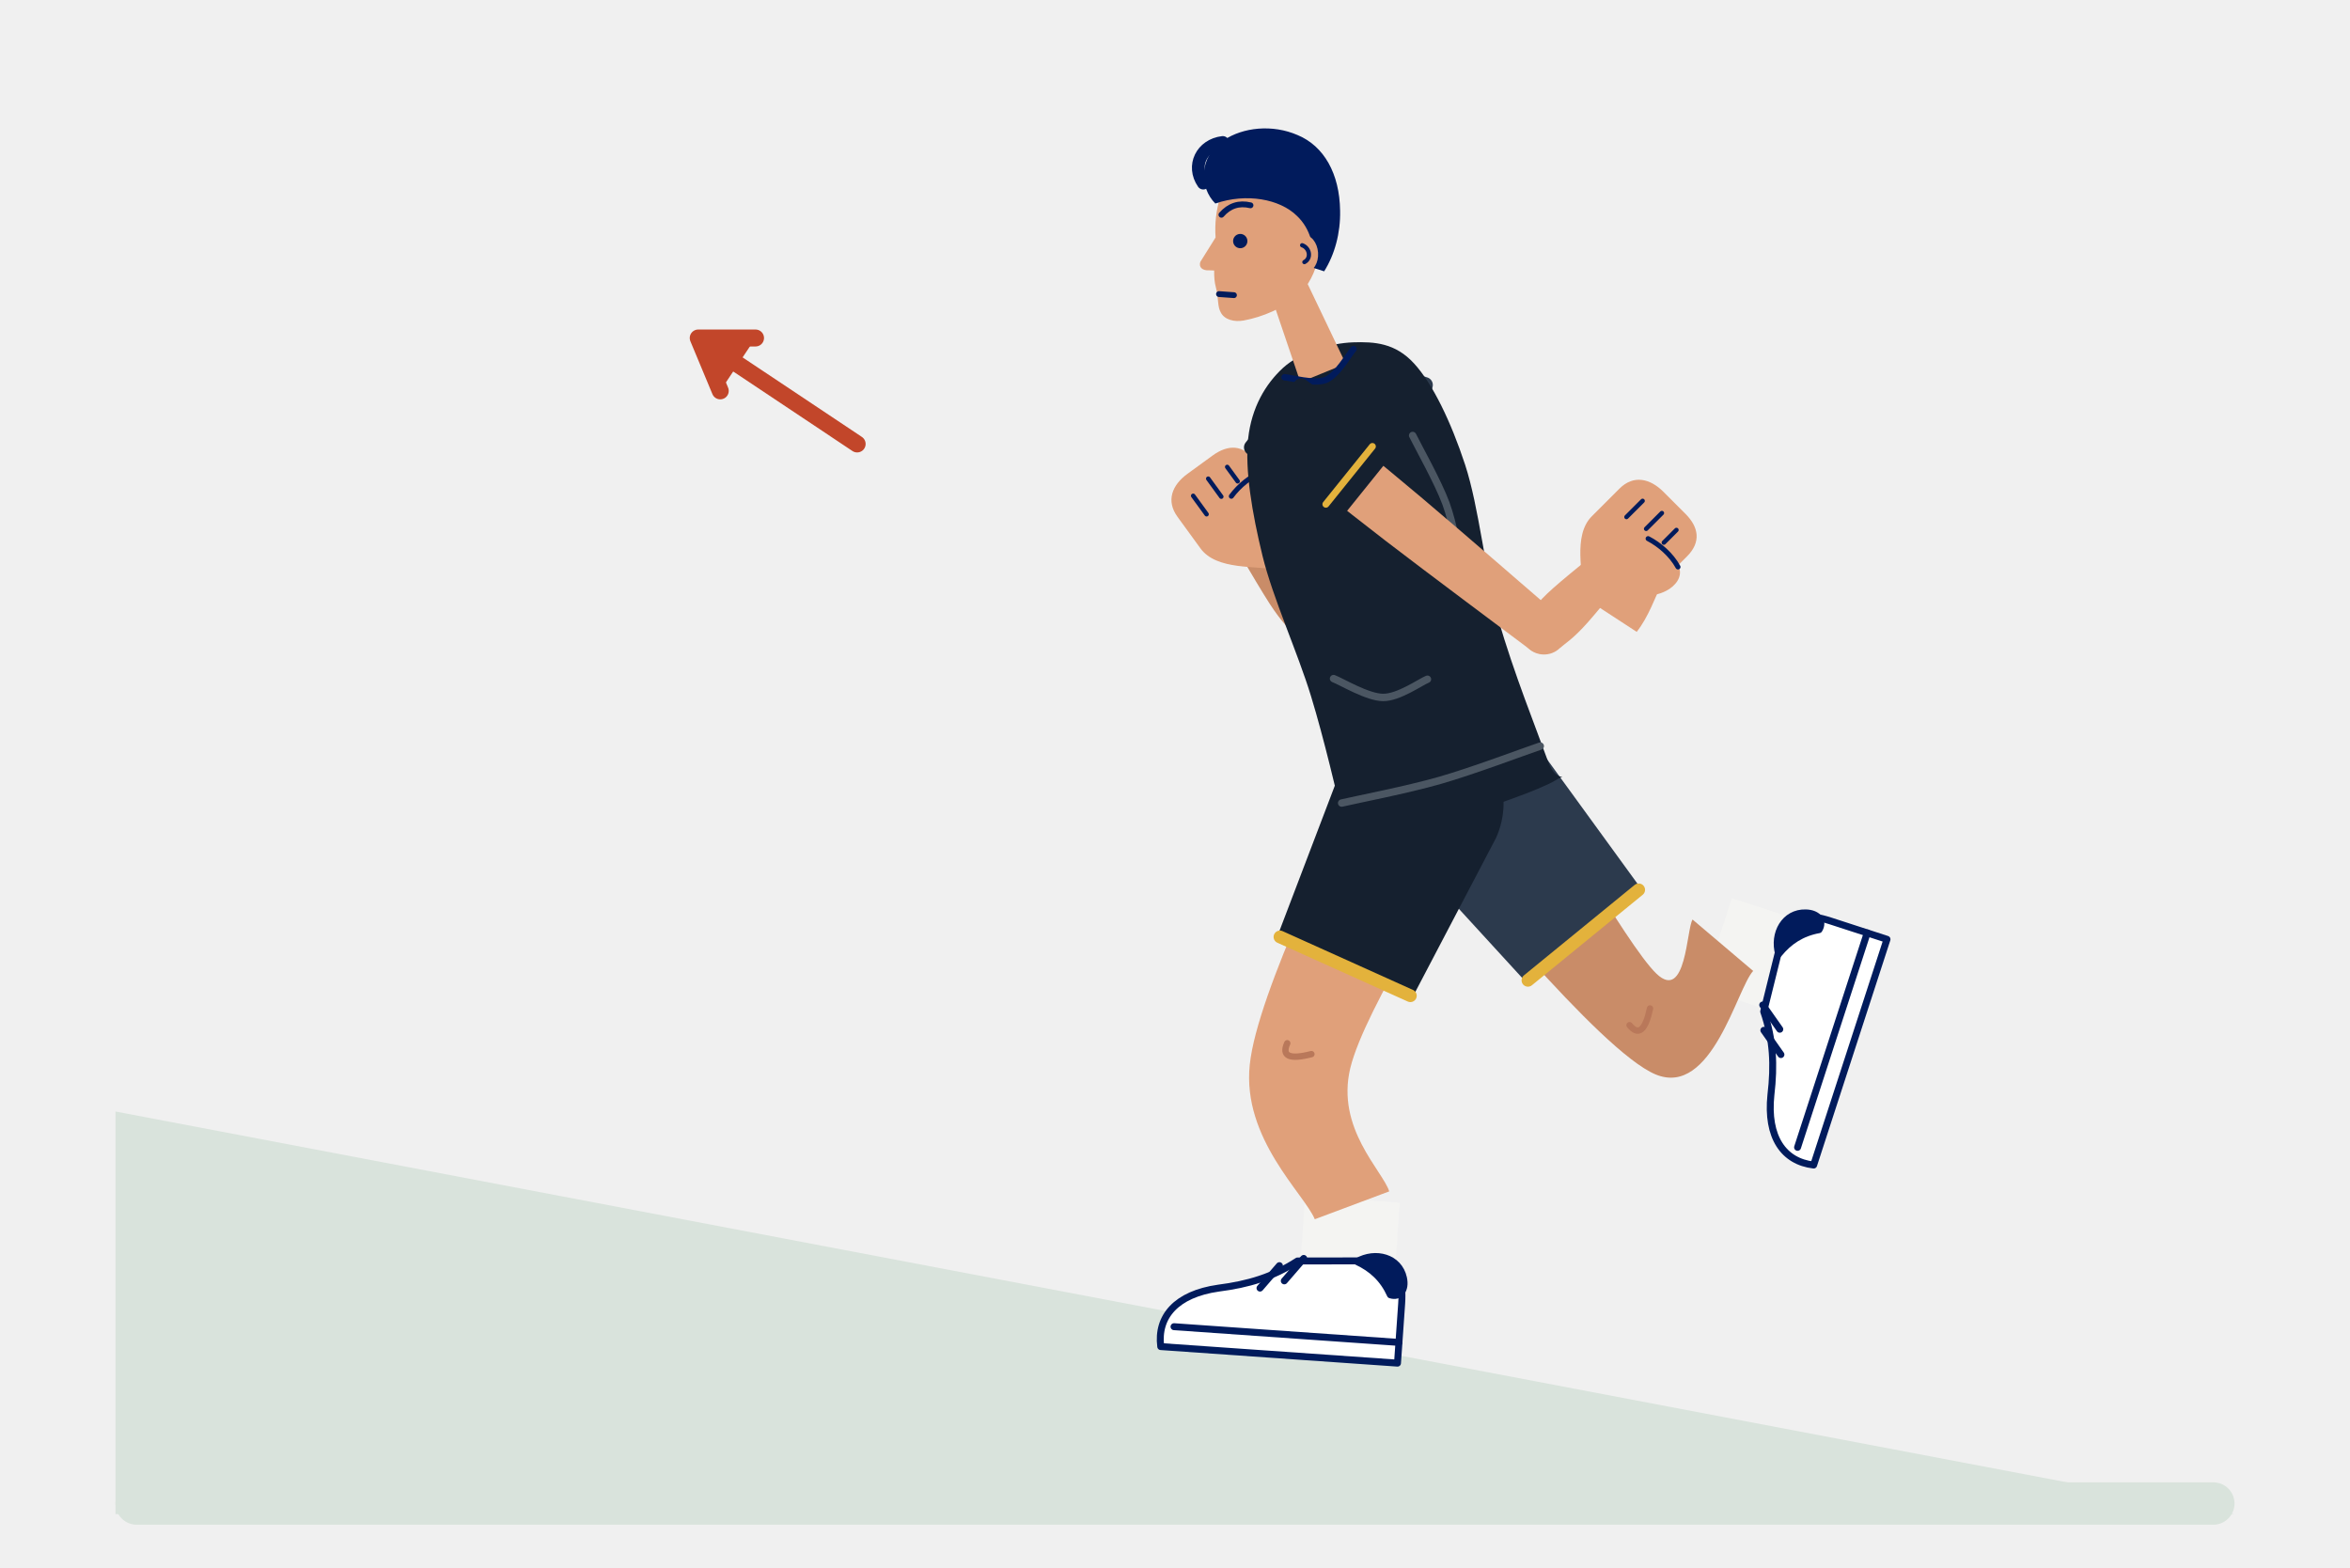
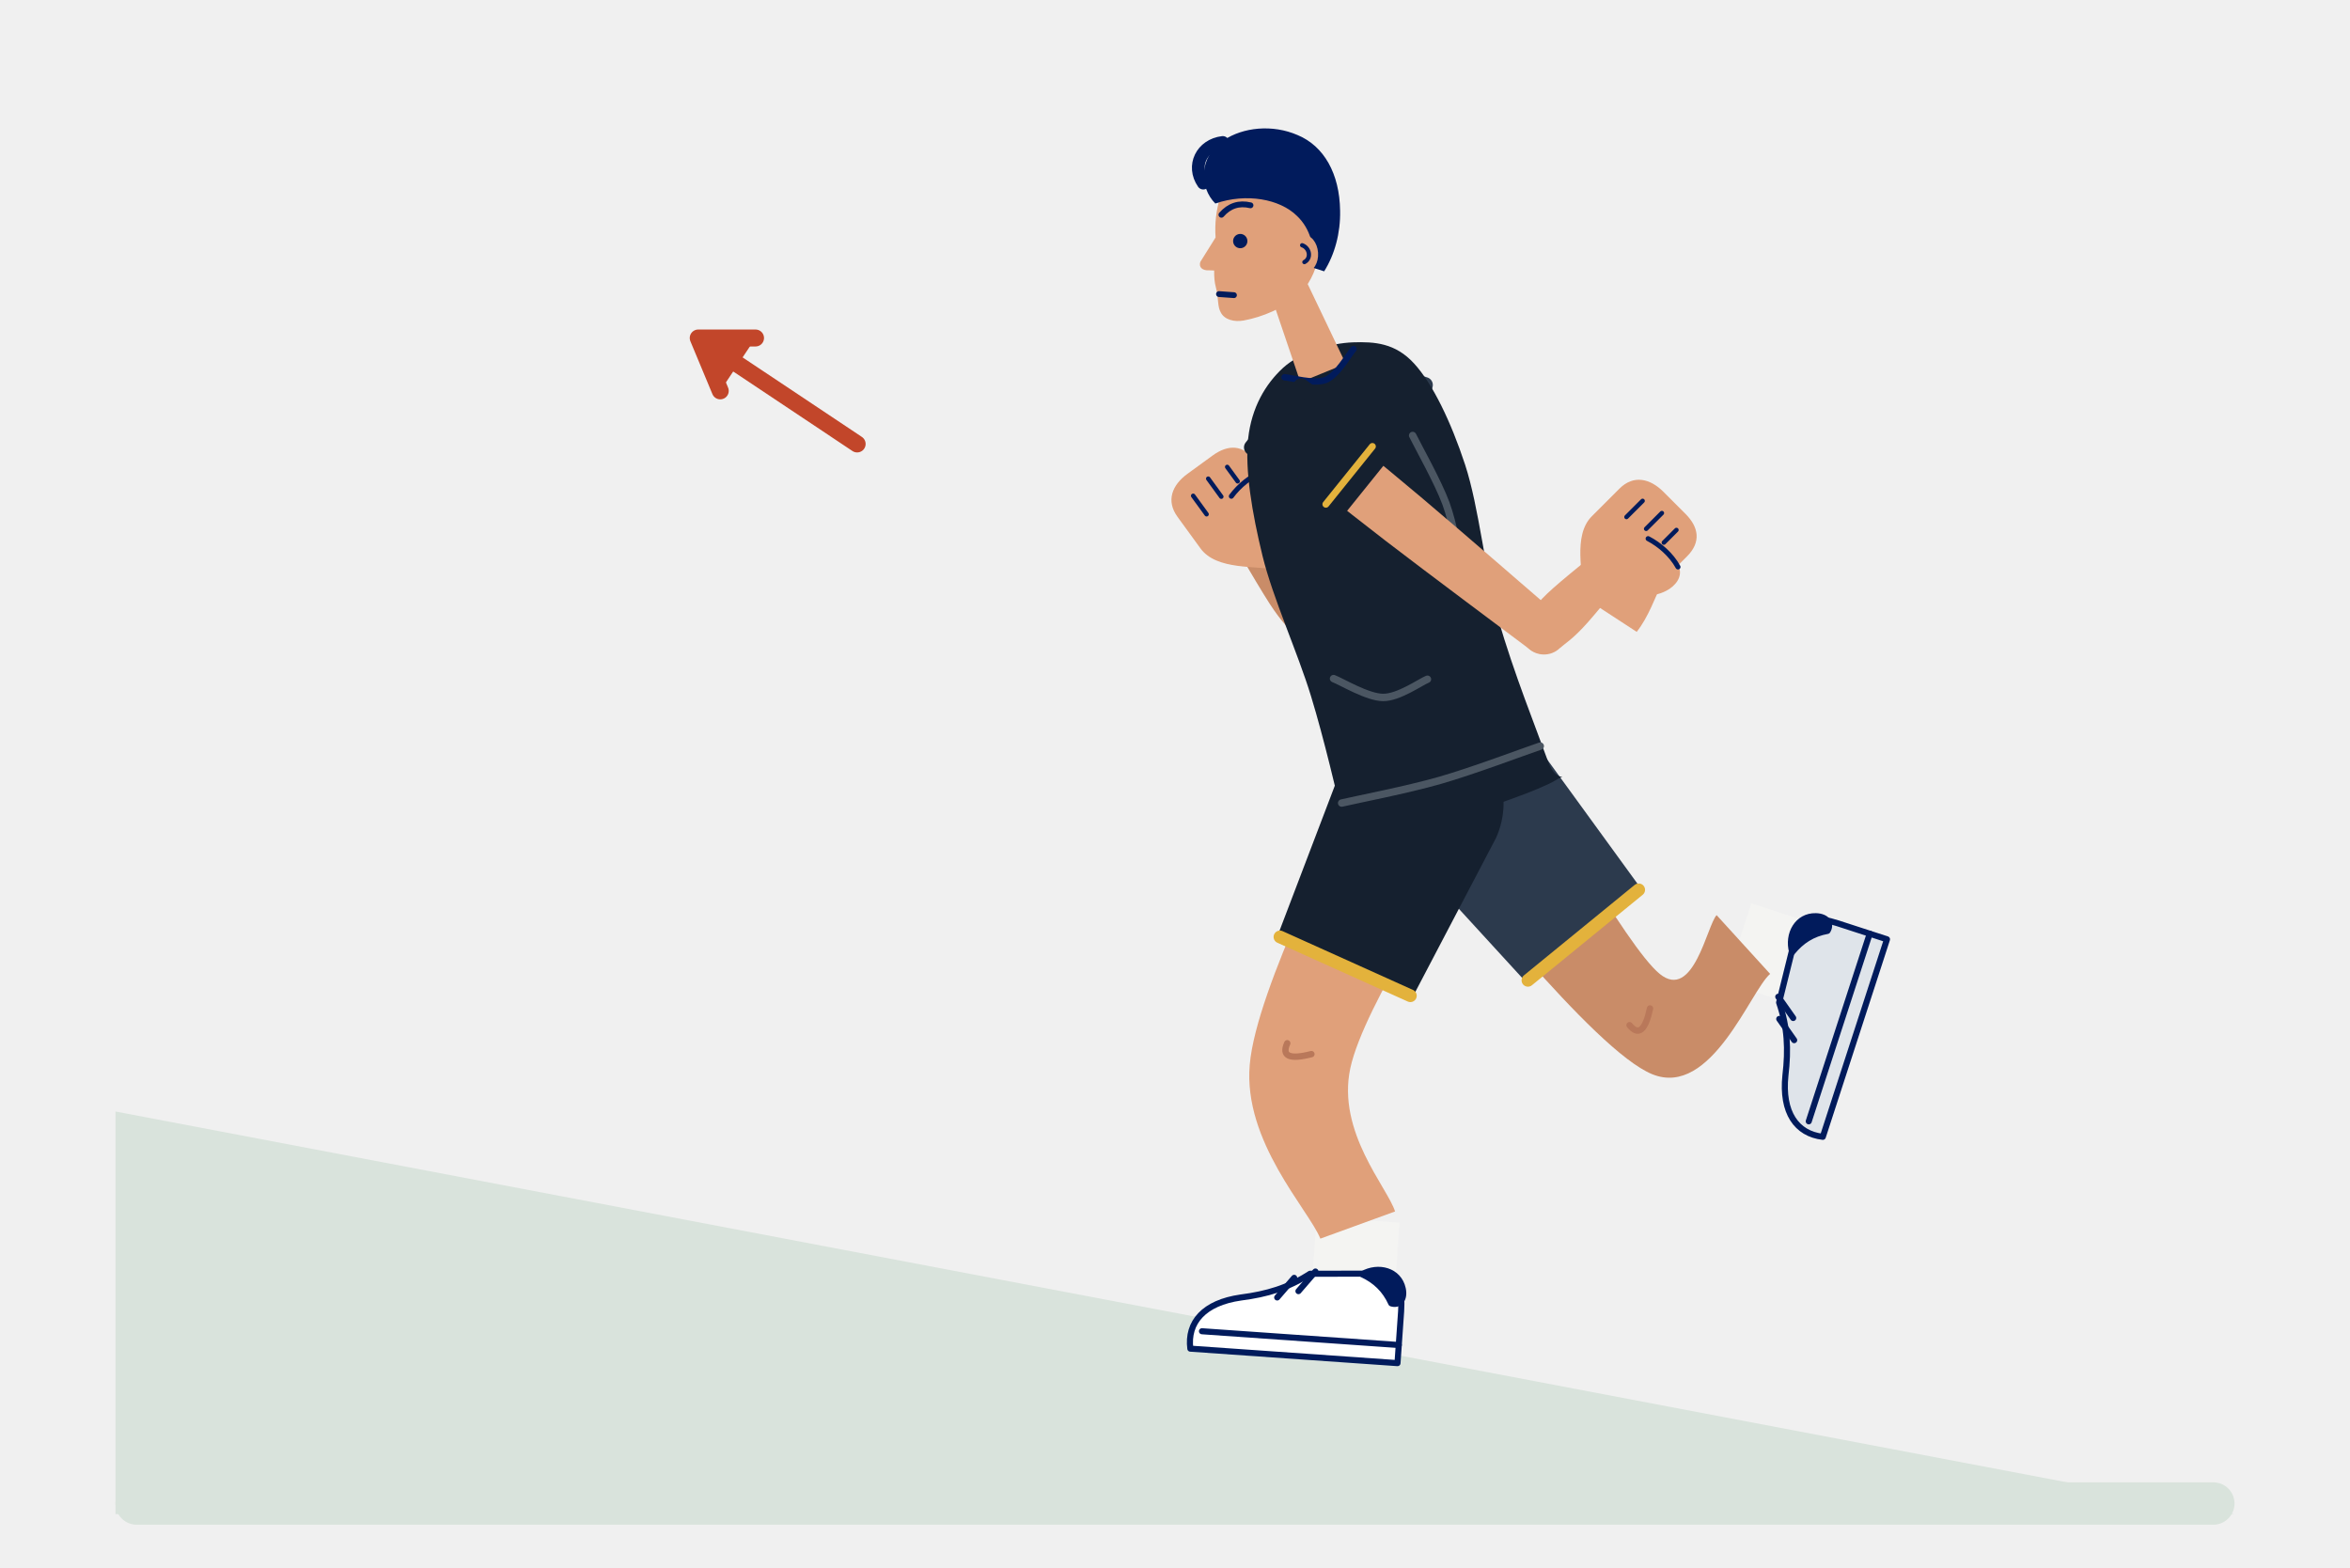
<svg xmlns="http://www.w3.org/2000/svg" viewBox="18.2 6.2 443.6 295.8" role="img" aria-label="Run up hard">
  <rect x="40" y="286" width="400" height="8" rx="4" fill="#d9e3dc" />
  <path d="M40 216 L440 292 L40 292 Z" fill="#d9e3dc" />
  <g transform="translate(0 -22.5)">
    <path d="M269.48 143.47 C268.77 142.41 268.11 140.65 265.24 137.13 C262.37 133.61 254.43 124.82 252.26 122.35 L247.74 125.65 C249.41 128.46 255.34 138.73 257.8 142.55 C260.26 146.36 261.74 147.53 262.52 148.53 A4.3 4.3 0 0 0 269.48 143.47 Z" fill="#c98c68" />
    <path d="M273.85 100.5 C272.91 103.8 270.17 112.95 268.19 120.33 C266.21 127.71 263.01 140.71 261.98 144.79 A4.2 4.2 0 0 0 270.02 147.21 C271.41 143.24 275.92 130.64 278.34 123.39 C280.77 116.14 283.54 107 284.58 103.72 Z" fill="#c98c68" />
    <path d="M272.99 97.1 L266.27 115.97 L282.36 120.81 L287.17 101.37 Z" fill="#2c3a4d" stroke="#2c3a4d" stroke-width="3" stroke-linecap="round" stroke-linejoin="round" />
    <path d="M268.3 114.07 C270.54 114.74 279.47 117.44 281.71 118.11" fill="none" stroke="#e3b23c" stroke-width="1.3" stroke-linecap="round" stroke-linejoin="round" />
    <path transform="translate(250 124) rotate(-36.03) scale(1.05 1.05)" d="M0.4 14.8 C-2.2 11.8 -8.6 8.4 -8.6 3.4 V-3.6 C-8.6 -7.2 -6 -8.8 -2.6 -8.8 H3 C6.4 -8.8 8.6 -7.2 8.6 -3.6 V2.4 C9.8 5.8 11.4 9 11.8 12.4 Z" fill="#e0a07a" />
    <g transform="translate(250 124) rotate(-36.03) scale(1.05 1.05)">
      <path d="M4.4 -8.2 C1.6 -8.2 -1.4 -8 -4 -7.5 C-6.6 -7 -7.9 -5.8 -7.9 -3.4 V0.2 Q-7.9 2 -6 2 Q-4.2 2 -4.1 0.6 Q-4 2.8 -2.1 2.8 Q-0.2 2.8 -0.1 0.9 Q0 3.1 1.9 3.1 Q3.8 3.1 3.9 1 L4.4 -1 Z" fill="#e0a07a" />
      <path d="M3.9 -8.2 H4.6 C6.6 -8.2 7.9 -7 7.9 -4.6 V0.9 Q7.9 2.9 5.9 2.9 Q3.95 2.9 3.9 1 Z" fill="#e0a07a" />
      <path d="M4.4 8.4 C7.2 8 9.8 6 10.5 2.8 C10.9 0.8 10.2 -0.9 8.6 -1.3 C6.4 -1.8 3.6 -1.6 1.6 -1.1 C0.2 -0.7 -0.3 0.9 0.6 1.9 C1.4 2.8 3.4 3 5.4 3.1 C6.2 4.4 5.8 6.4 4.4 8.4 Z" fill="#e0a07a" />
      <path d="M1.4 -0.9 C3.6 -1.6 6.4 -1.8 8.8 -1.1" fill="none" stroke="#011B5C" stroke-width="0.9" stroke-linecap="round" />
      <path d="M3.9 -5.6 V-2.4 M-0.1 -5.9 V-1.9 M-4.1 -5 V-0.9" fill="none" stroke="#011B5C" stroke-width="0.8" stroke-linecap="round" />
    </g>
-     <path d="M352.37 219.45 L356.31 201.89 L345.12 198.25 L339.58 215.3 Z" fill="#f4f4f2" />
-     <path d="M285.38 185.37 C292.93 193.06 320.09 227.07 330.71 231.5 C341.34 235.93 346.07 215.23 349.14 211.97 L337.7 202.27 C336.56 203.98 336.51 217.85 330.89 212.5 C325.26 207.15 308.45 177.24 303.96 170.19 A12 12 0 0 0 285.38 185.37 Z" fill="#c98c68" />
+     <path d="M355.12 217.77 L358.57 202.4 L348.78 199.22 L343.94 214.13 Z" fill="#f4f4f2" />
+     <path d="M285.38 185.37 C292.83 193.06 318.94 226.95 330.1 231.47 C341.26 236 348.63 215.68 352.34 212.53 L342.24 201.44 C340.45 203.28 337.88 217.73 331.5 212.53 C325.12 207.32 308.55 177.24 303.96 170.19 A12 12 0 0 0 285.38 185.37 Z" fill="#c98c68" />
    <path d="M325.8 222.21 q2.53 3.1 3.87 -3.16" fill="none" stroke="#b9785a" stroke-width="1.2" stroke-linecap="round" stroke-linejoin="round" />
    <path d="M282.28 187.9 C286.27 192.26 302.24 209.7 306.23 214.05 L327.91 196.34 C324.44 191.56 310.54 172.44 307.06 167.66 A16 16 0 0 0 282.28 187.9 Z" fill="#2c3a4d" />
    <path d="M306.62 213.74 L327.53 196.66" fill="none" stroke="#e3b23c" stroke-width="2.4" stroke-linecap="round" stroke-linejoin="round" />
-     <g transform="translate(374.4 206) rotate(-72) scale(1.12 1.12)" stroke="#011B5C" stroke-width="1.17" stroke-linejoin="round" stroke-linecap="round">
-       <path d="M-40 0 C-41 -5 -38 -9 -31 -10.5 C-26 -11.5 -22 -13 -18 -16 L-4 -17 C-1 -17 0 -14 0 -10 L0 0 Z" fill="#FFFFFF" />
+     <g transform="translate(374.4 206) rotate(-72) scale(0.98 0.98)" stroke="#011B5C" stroke-width="1.17" stroke-linejoin="round" stroke-linecap="round">
+       <path d="M-40 0 C-41 -5 -38 -9 -31 -10.5 C-26 -11.5 -22 -13 -18 -16 L-4 -17 C-1 -17 0 -14 0 -10 L0 0 Z" fill="#dfe4ea" />
      <path d="M-8 -16.6 C-5 -18.6 -1 -17.8 0 -14.4 C0.6 -12.4 -0.4 -11 -2 -11.4 C-3.4 -14 -5.4 -15.6 -8 -16.6 Z" fill="#011B5C" />
      <path d="M-38 -3.5 H0" fill="none" />
      <path d="M-24 -11 l3 -4 M-20 -12.5 l3 -4" fill="none" />
    </g>
-     <path d="M263.62 267.87 L281.61 267.45 L282.43 255.72 L264.56 254.47 Z" fill="#f4f4f2" />
-     <path d="M275.08 175.33 C271.58 184.39 255.55 215.77 254.11 229.69 C252.66 243.61 264.35 253.98 266.39 258.84 L280.44 253.58 C279.22 249.7 270.34 241.71 273.09 230.31 C275.85 218.91 292.98 192.71 296.96 185.19 A12 12 0 0 0 275.08 175.33 Z" fill="#e0a07a" />
+     <path d="M265.92 270.14 L281.66 269.77 L282.38 259.5 L266.74 258.41 Z" fill="#f4f4f2" />
+     <path d="M275.08 175.33 C271.59 184.38 255.38 215.12 254.11 229.65 C252.83 244.17 265.22 257.02 267.44 262.5 L281.54 257.37 C280.13 252.87 270.52 242.38 273.09 230.35 C275.66 218.32 292.98 192.72 296.96 185.19 A12 12 0 0 0 275.08 175.33 Z" fill="#e0a07a" />
    <path d="M261.19 225.62 q-1.64 3.65 4.56 2.05" fill="none" stroke="#b9785a" stroke-width="1.2" stroke-linecap="round" stroke-linejoin="round" />
    <path d="M271.43 173.69 C269.42 178.96 261.37 200.07 259.36 205.35 L284.88 216.85 C287.5 211.85 297.99 191.84 300.61 186.84 A16 16 0 0 0 271.43 173.69 Z" fill="#15202f" />
    <path d="M259.81 205.55 L284.43 216.65" fill="none" stroke="#e3b23c" stroke-width="2.4" stroke-linecap="round" stroke-linejoin="round" />
-     <g transform="translate(282 286) rotate(4) scale(1.12 1.12)" stroke="#011B5C" stroke-width="1.17" stroke-linejoin="round" stroke-linecap="round">
+     <g transform="translate(282 286) rotate(4) scale(0.98 0.98)" stroke="#011B5C" stroke-width="1.17" stroke-linejoin="round" stroke-linecap="round">
      <path d="M-40 0 C-41 -5 -38 -9 -31 -10.5 C-26 -11.5 -22 -13 -18 -16 L-4 -17 C-1 -17 0 -14 0 -10 L0 0 Z" fill="#FFFFFF" />
      <path d="M-8 -16.6 C-5 -18.6 -1 -17.8 0 -14.4 C0.6 -12.4 -0.4 -11 -2 -11.4 C-3.4 -14 -5.4 -15.6 -8 -16.6 Z" fill="#011B5C" />
      <path d="M-38 -3.5 H0" fill="none" />
      <path d="M-24 -11 l3 -4 M-20 -12.5 l3 -4" fill="none" />
    </g>
    <path d="M272.43 187.28 C268.96 187.32 272.84 187.86 271.71 183.33 C270.58 178.79 268.21 168.38 265.67 160.09 C263.14 151.8 258.49 141.69 256.51 133.59 C254.54 125.49 253.17 117.38 253.81 111.47 C254.46 105.57 257.1 101.17 260.39 98.14 C263.69 95.12 269.45 93.47 273.58 93.32 C277.7 93.18 281.59 93.45 285.12 97.3 C288.65 101.14 292.09 108.3 294.75 116.38 C297.41 124.46 298.5 136.46 301.1 145.77 C303.7 155.08 308.56 167.21 310.35 172.24 C312.14 177.28 314.81 174.17 311.84 175.98 C308.87 177.78 299.12 181.19 292.55 183.07 C285.98 184.96 275.9 187.24 272.43 187.28 Z" fill="#15202f" />
    <path d="M271.46 180.28 C274.55 179.56 283.75 177.79 290 176 C296.25 174.21 305.79 170.6 308.95 169.53" fill="none" stroke="#4b5662" stroke-width="1.4" stroke-linecap="round" stroke-linejoin="round" />
    <path d="M284.86 110.9 C285.9 113.02 289.6 119.59 291.12 123.66 C292.63 127.74 293.47 133.39 293.94 135.34" fill="none" stroke="#4b5662" stroke-width="1.4" stroke-linecap="round" stroke-linejoin="round" />
    <path d="M269.93 156.79 C271.48 157.38 276.32 160.33 279.27 160.35 C282.22 160.37 286.25 157.48 287.65 156.91" fill="none" stroke="#4b5662" stroke-width="1.4" stroke-linecap="round" stroke-linejoin="round" />
    <path d="M263.67 100.85 L272.23 97.35 L265.01 82.24 L258.53 85.7 Z" fill="#e0a07a" />
    <path d="M260.68 99.91 C261.98 99.99 266.31 101.28 268.48 100.4 C270.65 99.51 272.83 95.56 273.7 94.59" fill="none" stroke="#011B5C" stroke-width="1.2" stroke-linecap="round" stroke-linejoin="round" />
    <g transform="translate(259 75.14) rotate(-4)">
      <path d="M-9.6 -10.4 C-10.8 -7.6 -11.2 -4.8 -11.2 -2.4 L-14.4 2 C-14.8 3 -14.1 3.7 -12.8 3.7 L-11.9 3.8 C-12 5 -12 6 -11.8 7 C-11.4 9 -11.8 10.6 -11.2 11.8 C-10.6 13.2 -8.8 13.8 -7 13.6 C-3.4 13.2 0.6 11.8 3.6 9.6 C5.6 8 7.2 5.4 8 2.4 L8.6 -6 L2 -14 Z" fill="#e0a07a" />
      <path d="M-10.8 -8.8 C-13.6 -12 -13.4 -17.8 -8.4 -20.6 C-4.6 -22.8 1 -23 5.6 -20.6 C10.4 -18.2 13 -12.8 12.6 -5.8 C12.4 -1.6 11 2.4 8.8 5.4 L6.8 4.6 C7.4 0.8 6.8 -2.8 4.4 -5.4 C1.4 -8.8 -4.8 -10.4 -10.8 -8.8 Z" fill="#011B5C" />
      <path d="M-12.8 -12.8 C-14.8 -16.2 -12.6 -20 -8.6 -20.2" fill="none" stroke="#011B5C" stroke-width="2.4" stroke-linecap="round" stroke-linejoin="round" />
      <ellipse cx="5.4" cy="1.8" rx="2.5" ry="3.5" fill="#e0a07a" />
      <path d="M5 0.2 C6.4 0.8 6.6 2.8 5.2 3.4" fill="none" stroke="#011B5C" stroke-width="0.8" stroke-linecap="round" stroke-linejoin="round" />
      <circle cx="-6.6" cy="-1.4" r="1.35" fill="#011B5C" />
      <path d="M-9.8 -6.6 Q-7.4 -9 -4.2 -8" fill="none" stroke="#011B5C" stroke-width="1.1" stroke-linecap="round" stroke-linejoin="round" />
      <path d="M-11.3 8.3 l2.8 0.4" fill="none" stroke="#011B5C" stroke-width="1.1" stroke-linecap="round" stroke-linejoin="round" />
    </g>
    <path d="M312.64 151.04 C313.52 150.24 315.07 149.39 317.89 146.21 C320.72 143.04 327.63 134.35 329.58 131.98 L325.62 128.02 C323.25 129.97 314.56 136.88 311.39 139.71 C308.21 142.53 307.36 144.08 306.56 144.96 A4.3 4.3 0 0 0 312.64 151.04 Z" fill="#e0a07a" />
    <path d="M257.99 113.63 C261.63 116.5 271.66 124.55 279.82 130.83 C287.98 137.1 302.44 147.86 306.97 151.27 A4.2 4.2 0 0 0 312.23 144.73 C307.94 141.04 294.34 129.21 286.47 122.57 C278.6 115.93 268.59 107.85 265.01 104.91 Z" fill="#e0a07a" />
    <path d="M254.52 113.15 L269.48 126.47 L280.01 113.39 L263.81 101.62 Z" fill="#15202f" stroke="#15202f" stroke-width="3" stroke-linecap="round" stroke-linejoin="round" />
    <path d="M268.48 123.88 C269.95 122.06 275.8 114.79 277.26 112.97" fill="none" stroke="#e3b23c" stroke-width="1.3" stroke-linecap="round" stroke-linejoin="round" />
    <path transform="translate(327.6 130) rotate(45) scale(1.05 1.05)" d="M0.4 14.8 C-2.2 11.8 -8.6 8.4 -8.6 3.4 V-3.6 C-8.6 -7.2 -6 -8.8 -2.6 -8.8 H3 C6.4 -8.8 8.6 -7.2 8.6 -3.6 V2.4 C9.8 5.8 11.4 9 11.8 12.4 Z" fill="#e0a07a" />
    <g transform="translate(327.6 130) rotate(45) scale(1.05 1.05)">
      <path d="M4.4 -8.2 C1.6 -8.2 -1.4 -8 -4 -7.5 C-6.6 -7 -7.9 -5.8 -7.9 -3.4 V0.2 Q-7.9 2 -6 2 Q-4.2 2 -4.1 0.6 Q-4 2.8 -2.1 2.8 Q-0.2 2.8 -0.1 0.9 Q0 3.1 1.9 3.1 Q3.8 3.1 3.9 1 L4.4 -1 Z" fill="#e0a07a" />
      <path d="M3.9 -8.2 H4.6 C6.6 -8.2 7.9 -7 7.9 -4.6 V0.9 Q7.9 2.9 5.9 2.9 Q3.95 2.9 3.9 1 Z" fill="#e0a07a" />
      <path d="M4.4 8.4 C7.2 8 9.8 6 10.5 2.8 C10.9 0.8 10.2 -0.9 8.6 -1.3 C6.4 -1.8 3.6 -1.6 1.6 -1.1 C0.2 -0.7 -0.3 0.9 0.6 1.9 C1.4 2.8 3.4 3 5.4 3.1 C6.2 4.4 5.8 6.4 4.4 8.4 Z" fill="#e0a07a" />
      <path d="M1.4 -0.9 C3.6 -1.6 6.4 -1.8 8.8 -1.1" fill="none" stroke="#011B5C" stroke-width="0.9" stroke-linecap="round" />
      <path d="M3.9 -5.6 V-2.4 M-0.1 -5.9 V-1.9 M-4.1 -5 V-0.9" fill="none" stroke="#011B5C" stroke-width="0.8" stroke-linecap="round" />
    </g>
  </g>
  <g fill="none" stroke="#c2462a" stroke-width="3.2" stroke-linecap="round" stroke-linejoin="round">
    <path d="M180 90 Q165 80 157.49 74.99" />
    <path d="M160.82 70 L150 70 L154.16 79.98" fill="#c2462a" />
  </g>
</svg>
